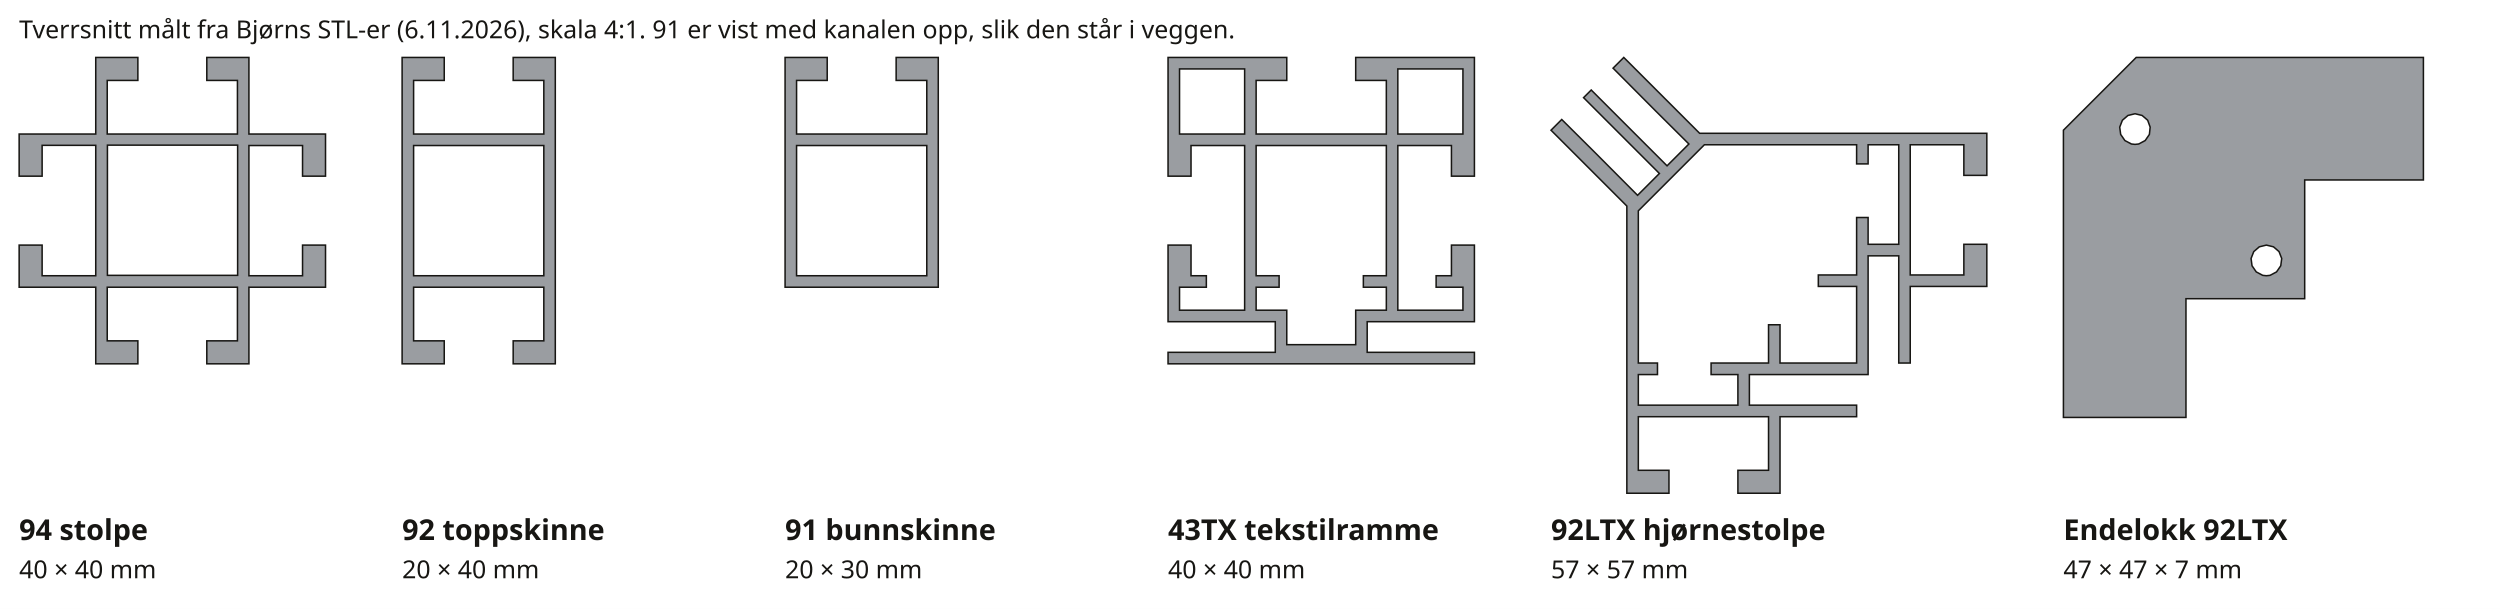
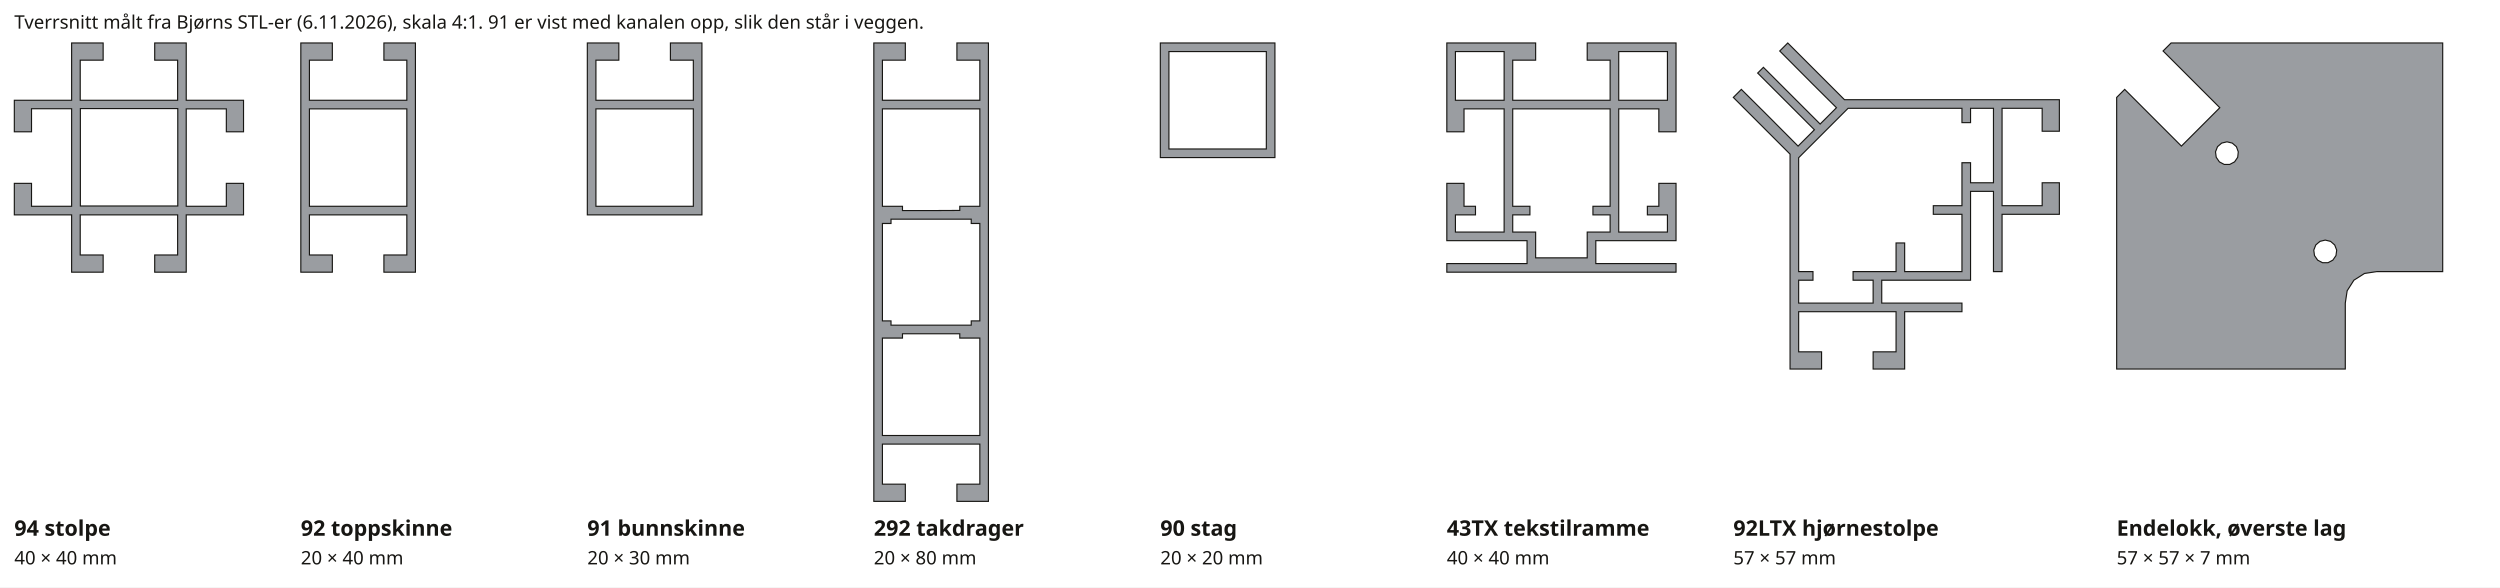
- <svg xmlns="http://www.w3.org/2000/svg" viewBox="0 0 1305.6 318" font-family="sans-serif" fill="#171613">
+ <svg xmlns="http://www.w3.org/2000/svg" viewBox="0 0 1745.2 410" font-family="sans-serif" fill="#171613">
  <rect width="100%" height="100%" fill="#fff" />
  <text x="10" y="20" font-size="13">Tverrsnitt målt fra Bjørns STL-er (6.11.2026), skala 4:1. 91 er vist med kanalen opp, slik den står i veggen.</text>
  <path d="M56.1 75.8 L124.1 75.8 L124.1 143.8 L56.1 143.8 Z M170.0 92.0 L170.0 70.0 L130.0 70.0 L130.0 30.0 L108.0 30.0 L108.0 42.0 L124.0 42.0 L124.0 70.0 L56.0 70.0 L56.0 42.0 L72.0 42.0 L72.0 30.0 L50.0 30.0 L50.0 70.0 L10.0 70.0 L10.0 92.0 L22.0 92.0 L22.0 75.9 L50.0 75.9 L50.0 144.0 L22.0 144.0 L22.0 128.0 L10.0 128.0 L10.0 150.0 L50.0 150.0 L50.0 190.0 L72.0 190.0 L72.0 178.0 L56.0 178.0 L56.0 150.0 L124.0 150.0 L124.0 178.0 L108.0 178.0 L108.0 190.0 L130.0 190.0 L130.0 150.0 L170.0 150.0 L170.0 128.0 L158.0 128.0 L158.0 144.0 L130.0 144.0 L130.0 76.0 L158.0 76.0 L158.0 92.0 Z " fill="#9a9da1" fill-rule="evenodd" stroke="#171613" stroke-width="0.8" />
-   <text x="10" y="282" font-size="15" font-weight="600">94 stolpe</text>
-   <text x="10" y="302" font-size="13">40 × 40 mm</text>
+   <text x="10" y="374" font-size="15" font-weight="600">94 stolpe</text>
+   <text x="10" y="394" font-size="13">40 × 40 mm</text>
  <path d="M216.0 76.0 L284.0 76.0 L284.0 144.0 L216.0 144.0 Z M268.0 190.0 L290.0 190.0 L290.0 30.0 L268.0 30.0 L268.0 42.0 L284.0 42.0 L284.0 70.0 L216.0 70.0 L216.0 42.0 L232.0 42.0 L232.0 30.0 L210.0 30.0 L210.0 190.0 L232.0 190.0 L232.0 178.0 L216.0 178.0 L216.0 150.0 L284.0 150.0 L284.0 178.0 L268.0 178.0 Z " fill="#9a9da1" fill-rule="evenodd" stroke="#171613" stroke-width="0.8" />
-   <text x="210.0" y="282" font-size="15" font-weight="600">92 toppskinne</text>
-   <text x="210.0" y="302" font-size="13">20 × 40 mm</text>
+   <text x="210.0" y="374" font-size="15" font-weight="600">92 toppskinne</text>
+   <text x="210.0" y="394" font-size="13">20 × 40 mm</text>
  <path d="M416.0 144.0 L484.0 144.0 L484.0 76.0 L416.0 76.0 Z M484.0 70.0 L484.0 42.0 L468.0 42.0 L468.0 30.0 L490.0 30.0 L490.0 150.0 L410.0 150.0 L410.0 30.0 L432.0 30.0 L432.0 42.0 L416.0 42.0 L416.0 70.0 Z " fill="#9a9da1" fill-rule="evenodd" stroke="#171613" stroke-width="0.8" />
-   <text x="410.0" y="282" font-size="15" font-weight="600">91 bunnskinne</text>
-   <text x="410.0" y="302" font-size="13">20 × 30 mm</text>
-   <path d="M764.0 70.0 L730.0 70.0 L730.0 36.0 L764.0 36.0 Z M724.0 162.0 L708.0 162.0 L708.0 180.0 L672.0 180.0 L672.0 162.0 L656.0 162.0 L656.0 150.0 L668.0 150.0 L668.0 144.0 L656.0 144.0 L656.0 76.0 L724.0 76.0 L724.0 144.0 L712.0 144.0 L712.0 150.0 L724.0 150.0 Z M650.0 70.0 L616.0 70.0 L616.0 36.0 L650.0 36.0 Z M770.0 168.0 L770.0 128.0 L758.0 128.0 L758.0 144.0 L750.0 144.0 L750.0 150.0 L764.0 150.0 L764.0 162.0 L730.0 162.0 L730.0 76.0 L758.0 76.0 L758.0 92.0 L770.0 92.0 L770.0 30.0 L708.0 30.0 L708.0 42.0 L724.0 42.0 L724.0 70.0 L656.0 70.0 L656.0 42.0 L672.0 42.0 L672.0 30.0 L610.0 30.0 L610.0 92.0 L622.0 92.0 L622.0 76.0 L650.0 76.0 L650.0 162.0 L616.0 162.0 L616.0 150.0 L630.0 150.0 L630.0 144.0 L622.0 144.0 L622.0 128.0 L610.0 128.0 L610.0 168.0 L666.0 168.0 L666.0 184.0 L610.0 184.0 L610.0 190.0 L770.0 190.0 L770.0 184.0 L714.0 184.0 L714.0 168.0 Z " fill="#9a9da1" fill-rule="evenodd" stroke="#171613" stroke-width="0.8" />
-   <text x="610.0" y="282" font-size="15" font-weight="600">43TX tekstilramme</text>
-   <text x="610.0" y="302" font-size="13">40 × 40 mm</text>
-   <path d="M991.6 127.6 L975.6 127.6 L975.6 113.6 L969.6 113.6 L969.6 143.6 L949.6 143.6 L949.6 149.6 L969.6 149.6 L969.6 189.6 L929.6 189.6 L929.6 169.6 L923.6 169.6 L923.6 189.6 L893.6 189.6 L893.6 195.6 L907.6 195.6 L907.6 211.6 L855.6 211.6 L855.6 195.6 L865.6 195.6 L865.6 189.6 L855.6 189.6 L855.6 110.1 L890.1 75.6 L969.6 75.6 L969.6 85.6 L975.6 85.6 L975.6 75.6 L991.6 75.6 Z M1025.6 127.6 L1025.6 143.6 L997.6 143.6 L997.6 75.6 L1025.6 75.6 L1025.6 91.6 L1037.6 91.6 L1037.6 69.6 L887.6 69.6 L848.0 30.0 L842.4 35.6 L864.9 58.2 L882.0 75.2 L870.6 86.6 L848.0 64.0 L831.0 47.0 L827.0 51.0 L849.6 73.6 L866.6 90.6 L855.2 102.0 L832.7 79.4 L815.6 62.4 L810.0 68.0 L849.6 107.6 L849.6 257.6 L871.6 257.6 L871.6 245.6 L855.6 245.6 L855.6 217.6 L923.6 217.6 L923.6 245.6 L907.6 245.6 L907.6 257.6 L929.6 257.6 L929.6 217.6 L969.6 217.6 L969.6 211.6 L913.6 211.6 L913.6 195.6 L975.6 195.6 L975.6 133.6 L991.6 133.6 L991.6 189.6 L997.6 189.6 L997.6 149.6 L1037.6 149.6 L1037.6 127.6 Z " fill="#9a9da1" fill-rule="evenodd" stroke="#171613" stroke-width="0.8" />
-   <text x="810.0" y="282" font-size="15" font-weight="600">92LTX hjørnestolpe</text>
-   <text x="810.0" y="302" font-size="13">57 × 57 mm</text>
-   <path d="M1115.0 59.4 L1118.7 60.3 L1121.6 62.8 L1122.9 66.4 L1122.5 70.2 L1120.3 73.4 L1116.9 75.2 L1115.0 75.4 L1113.1 75.2 L1109.7 73.4 L1107.5 70.2 L1107.0 66.4 L1108.4 62.8 L1111.3 60.3 Z M1183.6 128.0 L1187.3 128.9 L1190.2 131.4 L1191.6 135.0 L1191.1 138.8 L1188.9 142.0 L1185.5 143.8 L1183.6 144.0 L1181.7 143.8 L1178.3 142.0 L1176.1 138.8 L1175.6 135.0 L1177.0 131.4 L1179.9 128.9 Z M1077.6 218.0 L1077.6 68.0 L1115.6 30.0 L1265.6 30.0 L1265.6 94.0 L1203.6 94.0 L1203.6 156.0 L1141.6 156.0 L1141.6 218.0 Z " fill="#9a9da1" fill-rule="evenodd" stroke="#171613" stroke-width="0.8" />
-   <text x="1077.6" y="282" font-size="15" font-weight="600">Endelokk 92LTX</text>
-   <text x="1077.6" y="302" font-size="13">47 × 47 × 7 mm</text>
+   <text x="410.0" y="374" font-size="15" font-weight="600">91 bunnskinne</text>
+   <text x="410.0" y="394" font-size="13">20 × 30 mm</text>
+   <path d="M616.0 76.0 L684.0 76.0 L684.0 144.0 L670.0 144.0 L670.0 146.9 L650.0 147.0 L630.0 147.0 L630.0 144.0 L616.0 144.0 Z M678.0 156.0 L684.0 156.0 L684.0 224.0 L678.0 224.0 L678.0 227.0 L622.0 227.0 L622.0 224.0 L616.0 224.0 L616.0 156.0 L622.0 156.0 L622.0 153.0 L678.0 153.0 Z M690.0 350.0 L690.0 30.0 L668.0 30.0 L668.0 42.0 L684.0 42.0 L684.0 70.0 L616.0 70.0 L616.0 42.0 L632.0 42.0 L632.0 30.0 L610.0 30.0 L610.0 350.0 L632.0 350.0 L632.0 338.0 L616.0 338.0 L616.0 310.0 L684.0 310.0 L684.0 338.0 L668.0 338.0 L668.0 350.0 Z M684.0 236.0 L684.0 304.0 L616.0 304.0 L616.0 236.0 L630.0 236.0 L630.0 233.0 L670.0 233.0 L670.0 236.0 Z " fill="#9a9da1" fill-rule="evenodd" stroke="#171613" stroke-width="0.8" />
+   <text x="610.0" y="374" font-size="15" font-weight="600">292 takdrager</text>
+   <text x="610.0" y="394" font-size="13">20 × 80 mm</text>
+   <path d="M816.0 36.0 L884.0 36.0 L884.0 104.0 L816.0 104.0 Z M810.0 110.0 L890.0 110.0 L890.0 30.0 L810.0 30.0 Z " fill="#9a9da1" fill-rule="evenodd" stroke="#171613" stroke-width="0.8" />
+   <text x="810.0" y="374" font-size="15" font-weight="600">90 stag</text>
+   <text x="810.0" y="394" font-size="13">20 × 20 mm</text>
+   <path d="M1164.0 70.0 L1130.0 70.0 L1130.0 36.0 L1164.0 36.0 Z M1124.0 162.0 L1108.0 162.0 L1108.0 180.0 L1072.0 180.0 L1072.0 162.0 L1056.0 162.0 L1056.0 150.0 L1068.0 150.0 L1068.0 144.0 L1056.0 144.0 L1056.0 76.0 L1124.0 76.0 L1124.0 144.0 L1112.0 144.0 L1112.0 150.0 L1124.0 150.0 Z M1050.0 70.0 L1016.0 70.0 L1016.0 36.0 L1050.0 36.0 Z M1170.0 168.0 L1170.0 128.0 L1158.0 128.0 L1158.0 144.0 L1150.0 144.0 L1150.0 150.0 L1164.0 150.0 L1164.0 162.0 L1130.0 162.0 L1130.0 76.0 L1158.0 76.0 L1158.0 92.0 L1170.0 92.0 L1170.0 30.0 L1108.0 30.0 L1108.0 42.0 L1124.0 42.0 L1124.0 70.0 L1056.0 70.0 L1056.0 42.0 L1072.0 42.0 L1072.0 30.0 L1010.0 30.0 L1010.0 92.0 L1022.0 92.0 L1022.0 76.0 L1050.0 76.0 L1050.0 162.0 L1016.0 162.0 L1016.0 150.0 L1030.0 150.0 L1030.0 144.0 L1022.0 144.0 L1022.0 128.0 L1010.0 128.0 L1010.0 168.0 L1066.0 168.0 L1066.0 184.0 L1010.0 184.0 L1010.0 190.0 L1170.0 190.0 L1170.0 184.0 L1114.0 184.0 L1114.0 168.0 Z " fill="#9a9da1" fill-rule="evenodd" stroke="#171613" stroke-width="0.8" />
+   <text x="1010.0" y="374" font-size="15" font-weight="600">43TX tekstilramme</text>
+   <text x="1010.0" y="394" font-size="13">40 × 40 mm</text>
+   <path d="M1391.6 127.6 L1375.6 127.6 L1375.6 113.6 L1369.6 113.6 L1369.6 143.6 L1349.6 143.6 L1349.6 149.6 L1369.6 149.6 L1369.6 189.6 L1329.6 189.6 L1329.6 169.6 L1323.6 169.6 L1323.6 189.6 L1293.6 189.6 L1293.6 195.6 L1307.6 195.6 L1307.6 211.6 L1255.6 211.6 L1255.6 195.6 L1265.6 195.6 L1265.6 189.6 L1255.6 189.6 L1255.6 110.1 L1290.1 75.6 L1369.6 75.6 L1369.6 85.6 L1375.6 85.6 L1375.6 75.6 L1391.6 75.6 Z M1425.6 127.6 L1425.6 143.6 L1397.6 143.6 L1397.6 75.6 L1425.6 75.6 L1425.6 91.6 L1437.6 91.6 L1437.6 69.6 L1287.6 69.6 L1248.0 30.0 L1242.4 35.6 L1264.9 58.2 L1282.0 75.2 L1270.6 86.6 L1248.0 64.0 L1231.0 47.0 L1227.0 51.0 L1249.6 73.6 L1266.6 90.6 L1255.2 102.0 L1232.7 79.4 L1215.6 62.4 L1210.0 68.0 L1249.6 107.6 L1249.6 257.6 L1271.6 257.6 L1271.6 245.6 L1255.6 245.6 L1255.6 217.6 L1323.6 217.6 L1323.6 245.6 L1307.6 245.6 L1307.6 257.6 L1329.6 257.6 L1329.6 217.6 L1369.6 217.6 L1369.6 211.6 L1313.6 211.6 L1313.6 195.6 L1375.6 195.6 L1375.6 133.6 L1391.6 133.6 L1391.6 189.6 L1397.6 189.6 L1397.6 149.6 L1437.6 149.6 L1437.6 127.6 Z " fill="#9a9da1" fill-rule="evenodd" stroke="#171613" stroke-width="0.8" />
+   <text x="1210.0" y="374" font-size="15" font-weight="600">92LTX hjørnestolpe</text>
+   <text x="1210.0" y="394" font-size="13">57 × 57 mm</text>
+   <path d="M1554.6 99.0 L1558.3 99.9 L1561.2 102.4 L1562.5 106.0 L1562.1 109.8 L1559.9 113.0 L1556.5 114.8 L1552.7 114.8 L1549.3 113.0 L1547.1 109.8 L1546.6 106.0 L1548.0 102.4 L1550.9 99.9 Z M1623.2 167.6 L1626.9 168.5 L1629.8 171.0 L1631.2 174.6 L1630.7 178.4 L1628.5 181.6 L1625.1 183.4 L1621.3 183.4 L1617.9 181.6 L1615.7 178.4 L1615.2 174.6 L1616.6 171.0 L1619.5 168.5 Z M1549.6 75.2 L1522.8 102.0 L1483.2 62.4 L1477.6 68.0 L1477.6 257.6 L1637.2 257.6 L1637.2 211.6 L1638.5 203.0 L1643.2 195.6 L1650.6 190.9 L1659.2 189.6 L1705.2 189.6 L1705.2 30.0 L1515.6 30.0 L1510.0 35.6 Z " fill="#9a9da1" fill-rule="evenodd" stroke="#171613" stroke-width="0.8" />
+   <text x="1477.6" y="374" font-size="15" font-weight="600">Endelokk, øverste lag</text>
+   <text x="1477.6" y="394" font-size="13">57 × 57 × 7 mm</text>
</svg>
